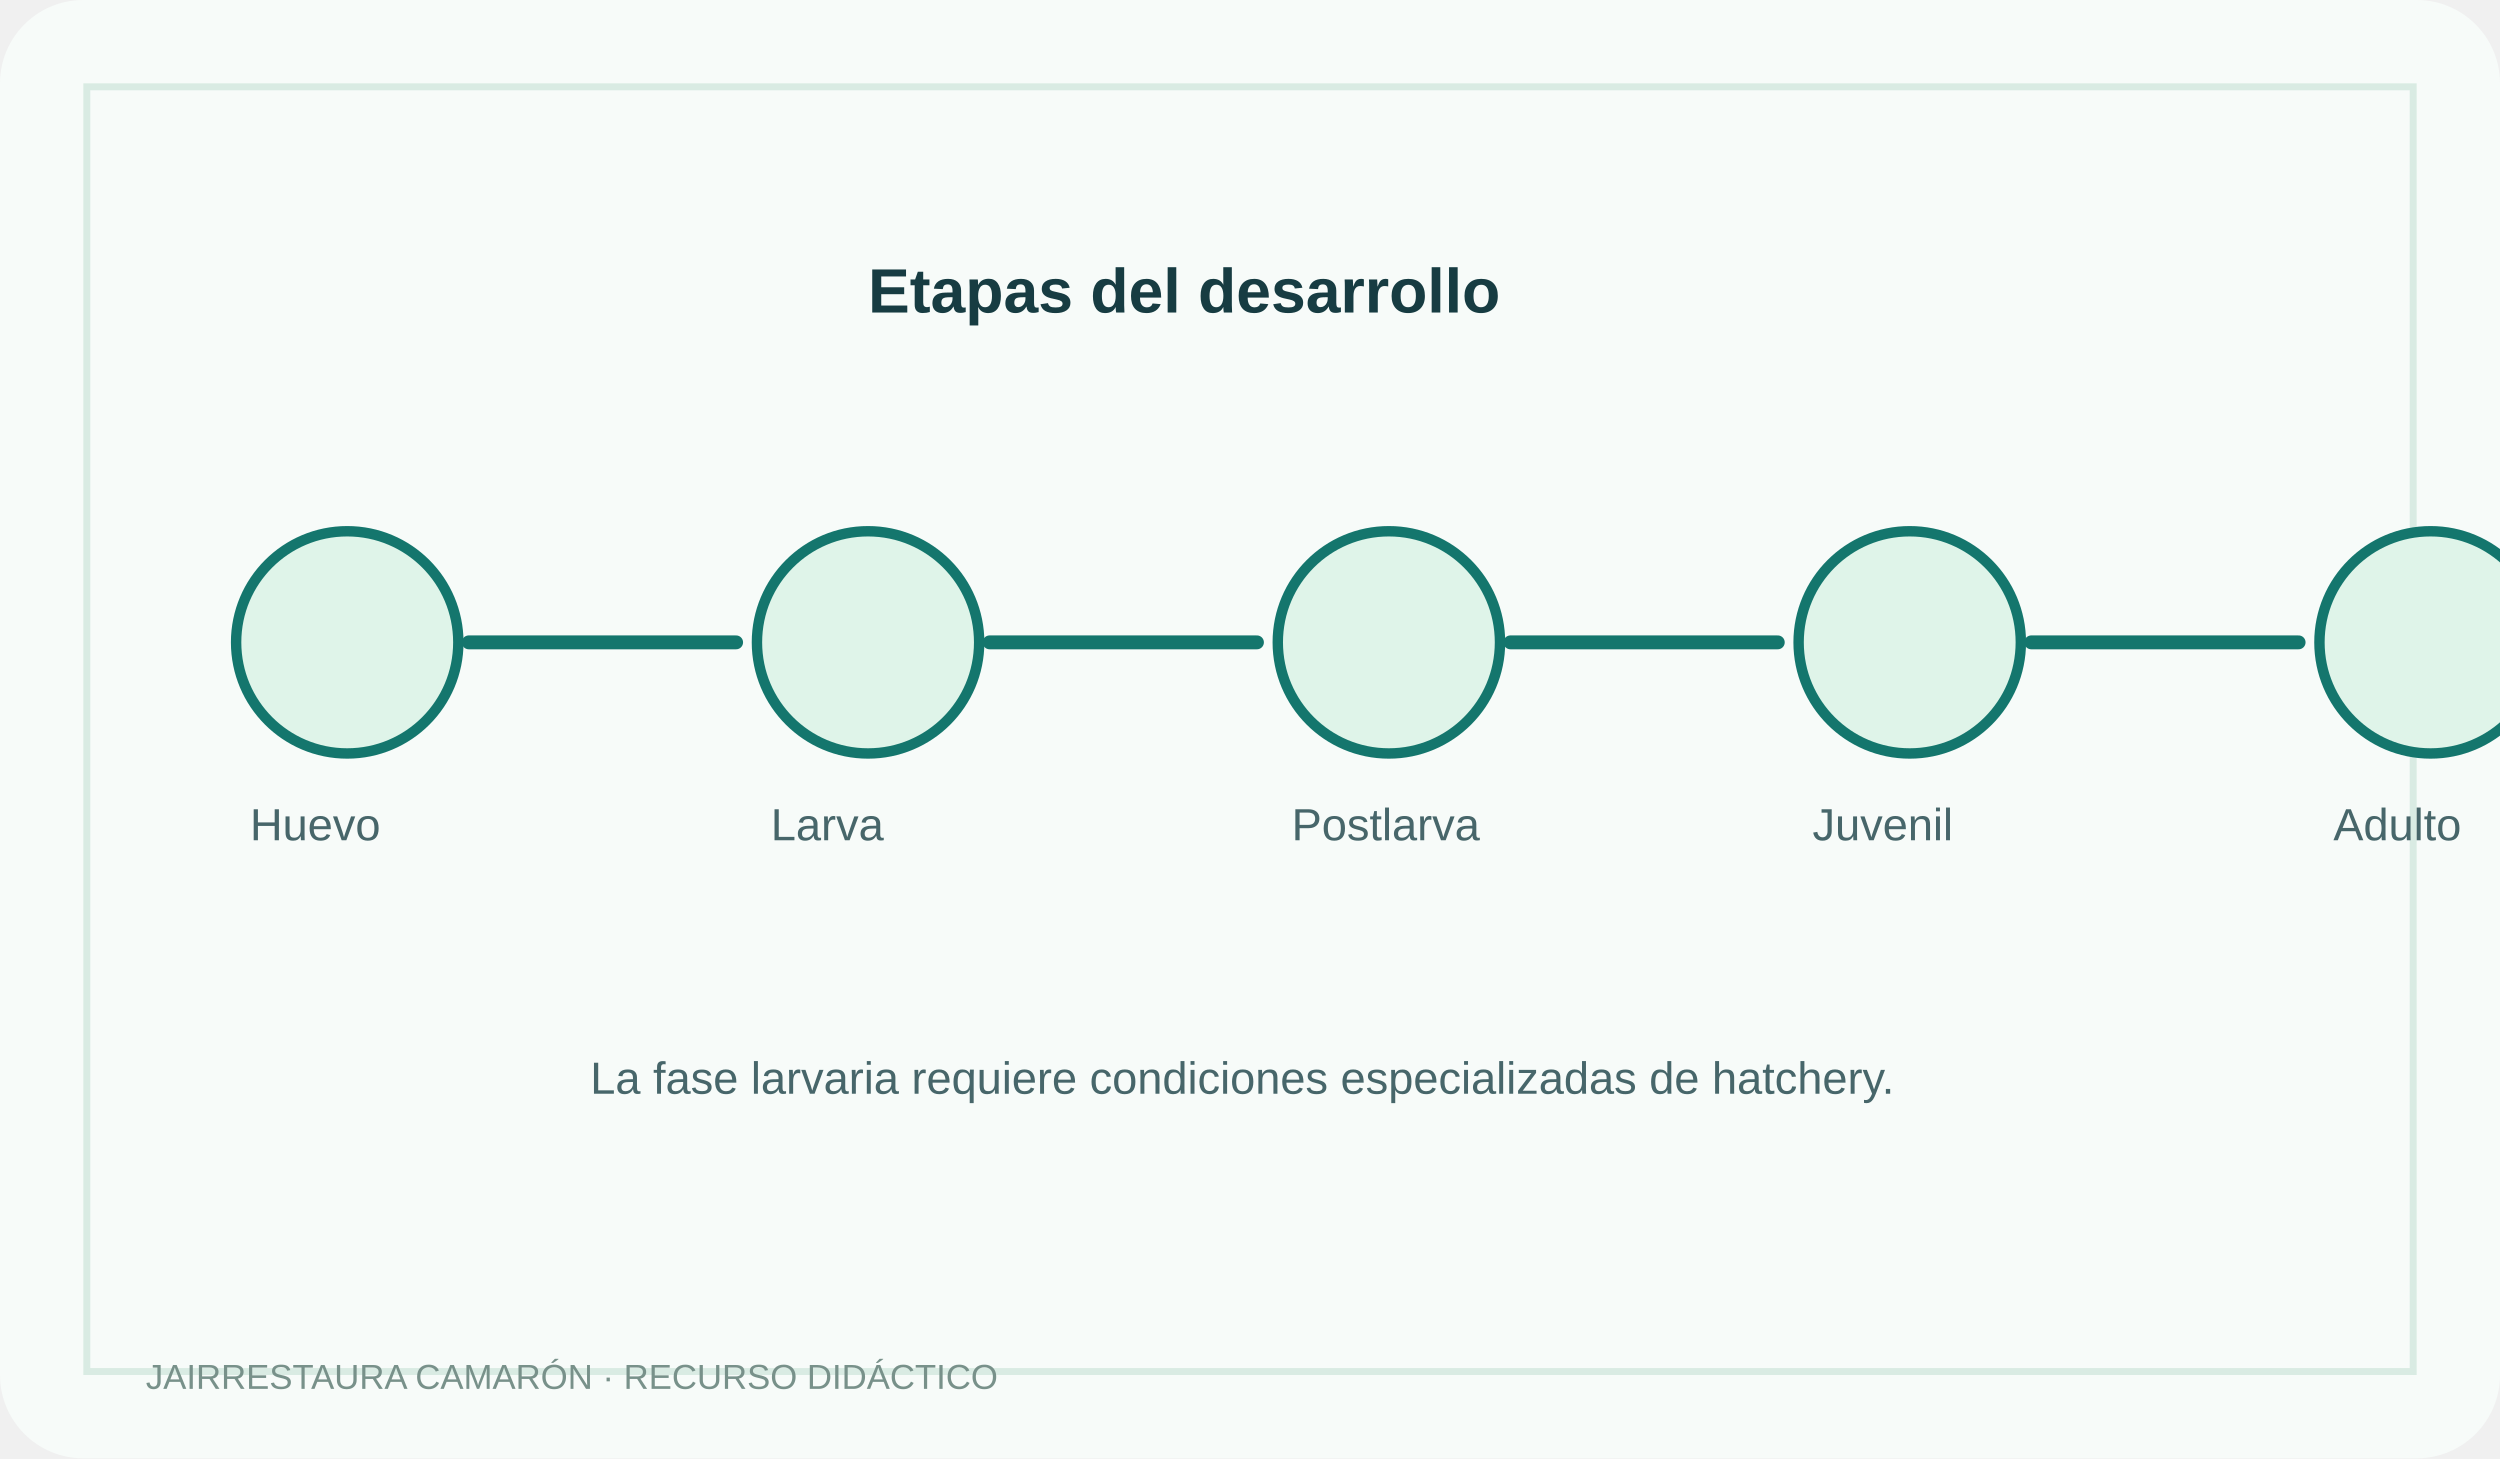
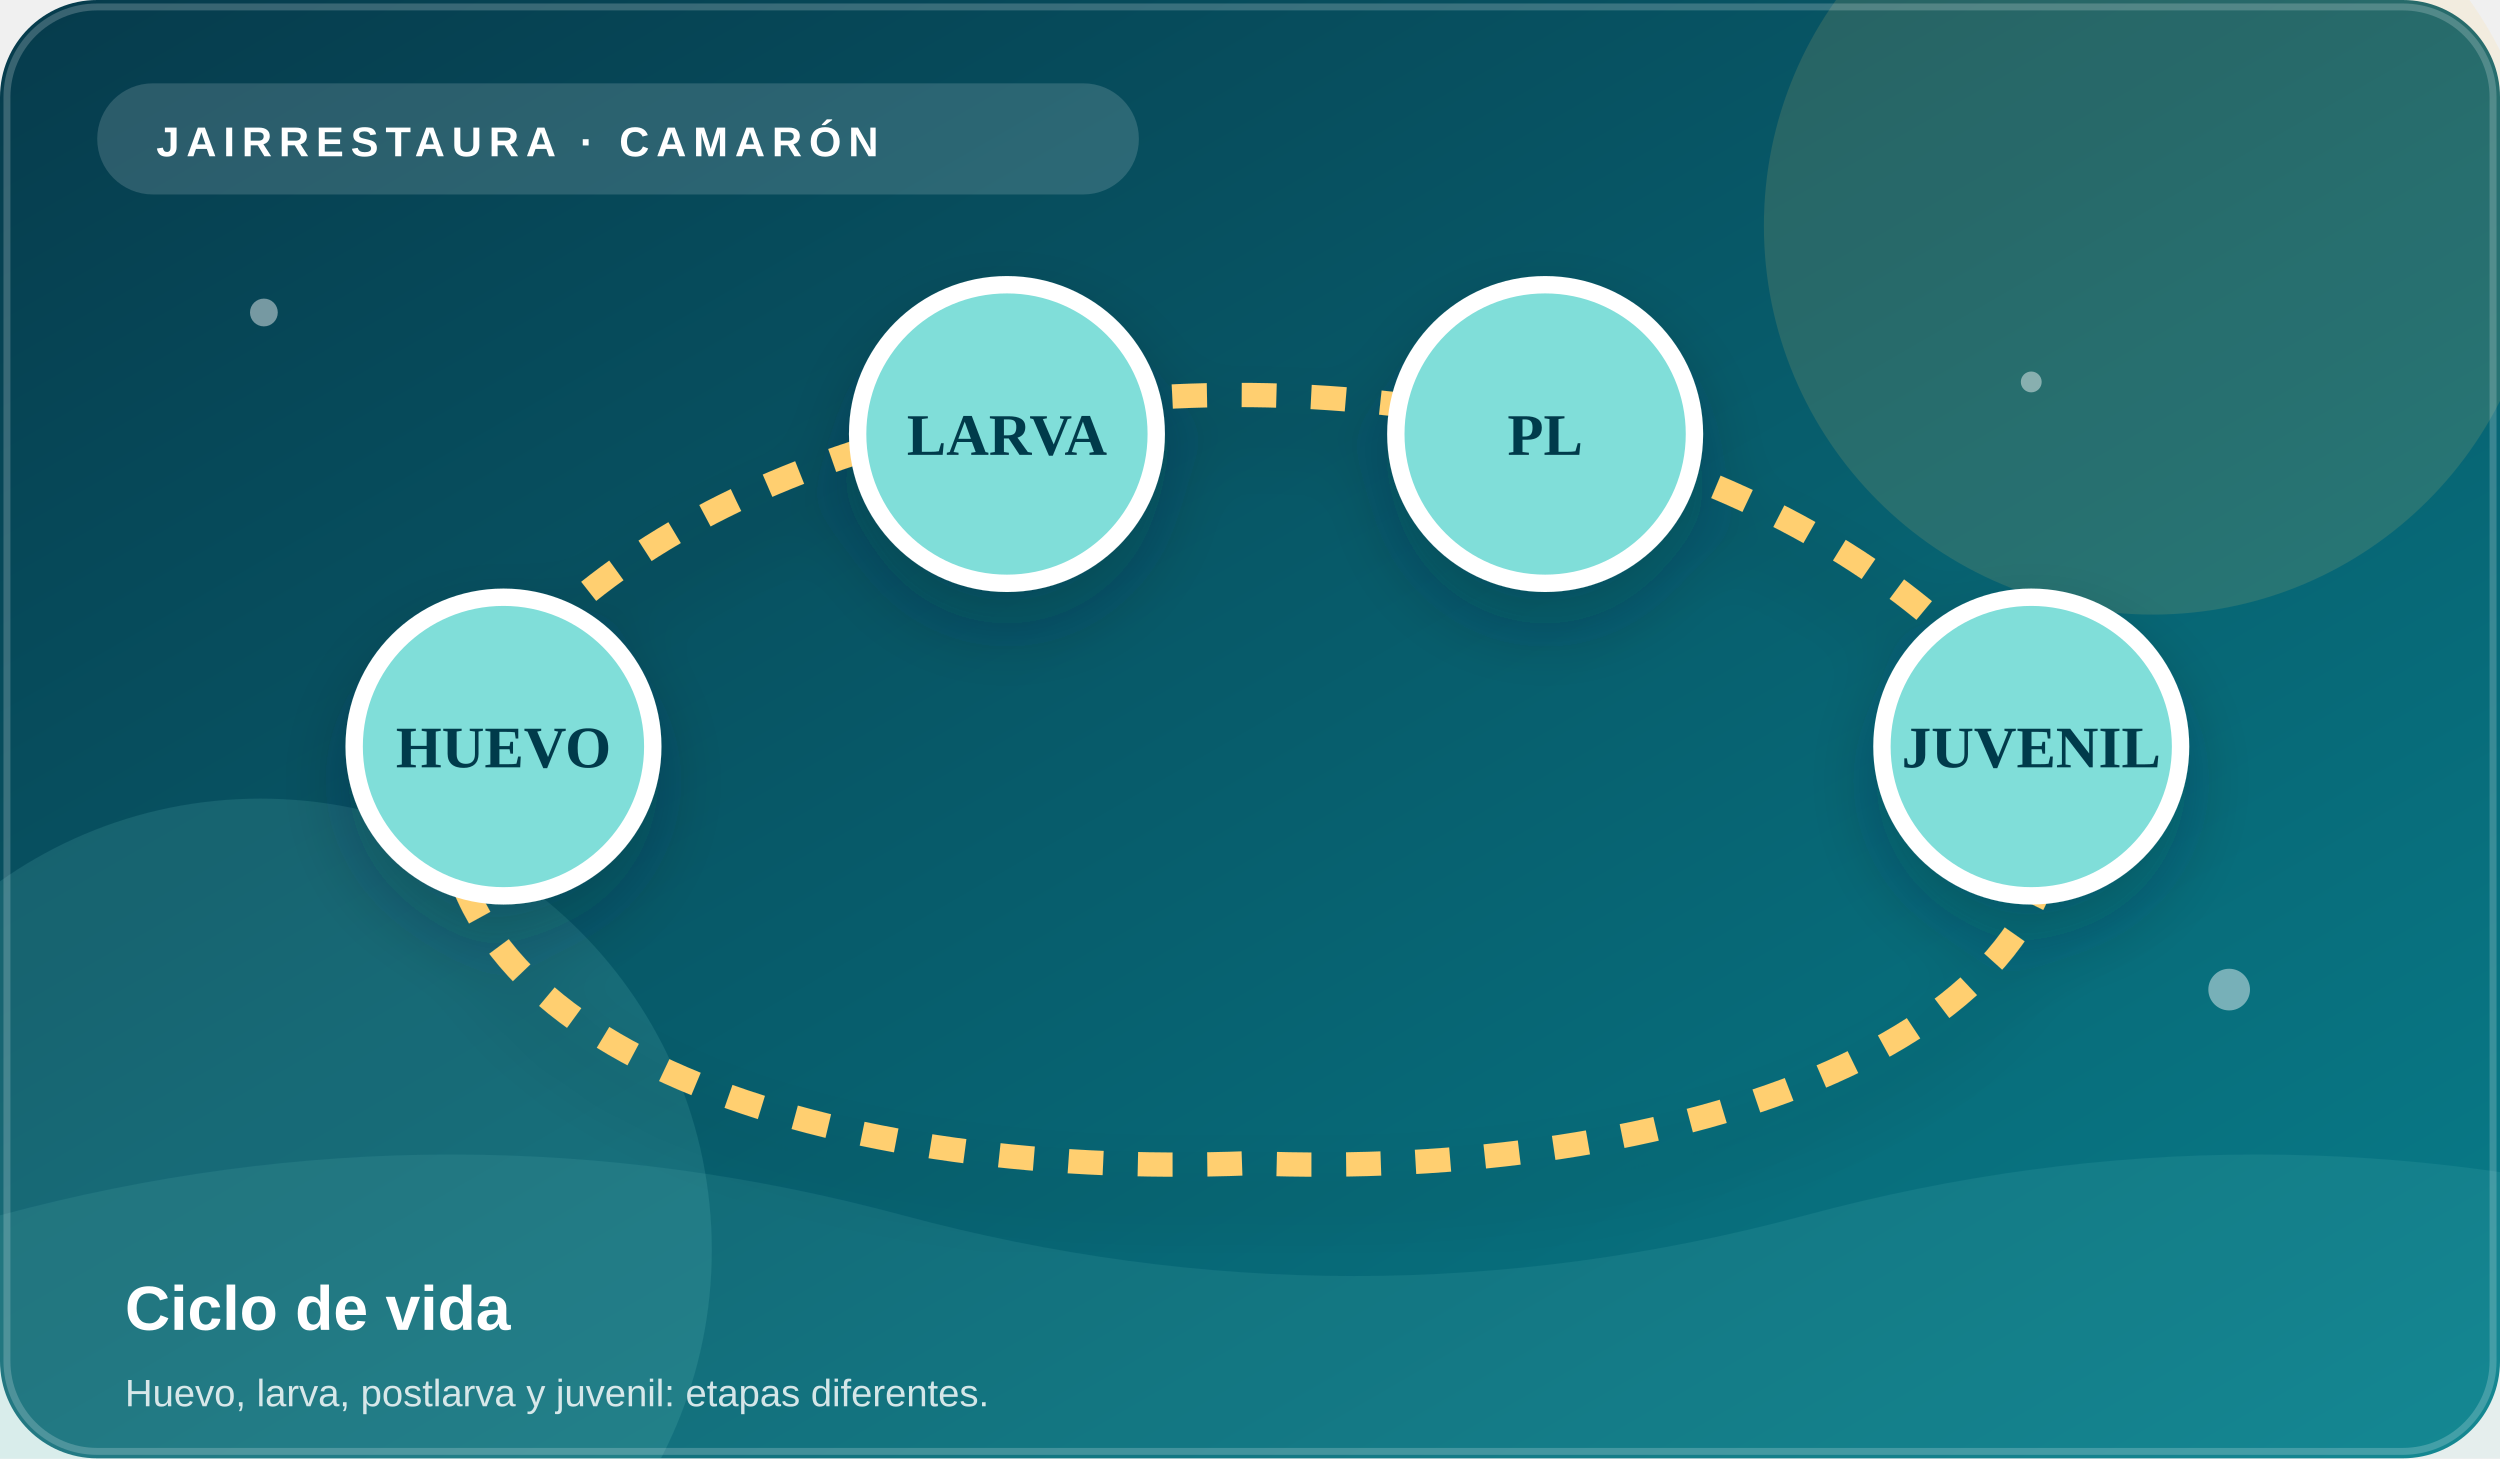
- <svg xmlns="http://www.w3.org/2000/svg" viewBox="0 0 720 420" role="img" aria-label="cycle">
-   <rect width="720" height="420" rx="24" fill="#f7fbf9" />
-   <path d="M25 25h670v370H25z" fill="none" stroke="#d9ebe3" stroke-width="2" />
-   <circle cx="100" cy="185" r="32" fill="#dff4e9" stroke="#14766d" stroke-width="3" />
-   <text x="72" y="242" font-family="Arial,sans-serif" font-size="13" fill="#47666a">Huevo</text>
-   <path d="M135 185 L212 185" stroke="#14766d" stroke-width="4" stroke-linecap="round" />
-   <circle cx="250" cy="185" r="32" fill="#dff4e9" stroke="#14766d" stroke-width="3" />
-   <text x="222" y="242" font-family="Arial,sans-serif" font-size="13" fill="#47666a">Larva</text>
-   <path d="M285 185 L362 185" stroke="#14766d" stroke-width="4" stroke-linecap="round" />
-   <circle cx="400" cy="185" r="32" fill="#dff4e9" stroke="#14766d" stroke-width="3" />
-   <text x="372" y="242" font-family="Arial,sans-serif" font-size="13" fill="#47666a">Postlarva</text>
-   <path d="M435 185 L512 185" stroke="#14766d" stroke-width="4" stroke-linecap="round" />
-   <circle cx="550" cy="185" r="32" fill="#dff4e9" stroke="#14766d" stroke-width="3" />
-   <text x="522" y="242" font-family="Arial,sans-serif" font-size="13" fill="#47666a">Juvenil</text>
-   <path d="M585 185 L662 185" stroke="#14766d" stroke-width="4" stroke-linecap="round" />
-   <circle cx="700" cy="185" r="32" fill="#dff4e9" stroke="#14766d" stroke-width="3" />
-   <text x="672" y="242" font-family="Arial,sans-serif" font-size="13" fill="#47666a">Adulto</text>
-   <text x="250" y="90" font-family="Arial,sans-serif" font-size="18" font-weight="700" fill="#173c42">Etapas del desarrollo</text>
-   <text x="170" y="315" font-family="Arial,sans-serif" font-size="13" fill="#47666a">La fase larvaria requiere condiciones especializadas de hatchery.</text>
-   <text x="42" y="400" font-family="Arial" font-size="10" fill="#78918a">JAIRRESTAURA CAMARÓN · RECURSO DIDÁCTICO</text>
+ <svg xmlns="http://www.w3.org/2000/svg" viewBox="0 0 720 420" role="img" aria-labelledby="t d">
+   <defs>
+     <linearGradient id="bg" x2="1" y2="1">
+       <stop stop-color="#063b4c" />
+       <stop offset="1" stop-color="#087e8b" />
+     </linearGradient>
+     <linearGradient id="water" x2="0" y2="1">
+       <stop stop-color="#80ded9" />
+       <stop offset="1" stop-color="#087e8b" />
+     </linearGradient>
+     <linearGradient id="gold" x2="1" y2="1">
+       <stop stop-color="#ffcf70" />
+       <stop offset="1" stop-color="#e76f51" />
+     </linearGradient>
+     <filter id="shadow">
+       <feDropShadow dx="0" dy="10" stdDeviation="10" flood-color="#032b36" flood-opacity=".24" />
+     </filter>
+   </defs>
+   <rect width="720" height="420" rx="28" fill="url(#bg)" />
+   <circle cx="620" cy="65" r="112" fill="#ffcf70" opacity=".13" />
+   <circle cx="75" cy="360" r="130" fill="#80ded9" opacity=".13" />
+   <g fill="#fff" opacity=".45">
+     <circle cx="76" cy="90" r="4">
+       <animate attributeName="cy" values="90;70;90" dur="4s" repeatCount="indefinite" />
+     </circle>
+     <circle cx="642" cy="285" r="6">
+       <animate attributeName="cy" values="285;260;285" dur="5s" repeatCount="indefinite" />
+     </circle>
+     <circle cx="585" cy="110" r="3" />
+   </g>
+   <g filter="url(#shadow)">
+     <path d="M130 215 C210 80 500 80 590 215 C610 300 480 340 360 335 C235 340 115 300 130 215Z" fill="none" stroke="#ffcf70" stroke-width="7" stroke-dasharray="10 10" />
+     <g fill="#80ded9" stroke="#fff" stroke-width="5">
+       <circle cx="145" cy="215" r="43" />
+       <circle cx="290" cy="125" r="43" />
+       <circle cx="445" cy="125" r="43" />
+       <circle cx="585" cy="215" r="43" />
+     </g>
+     <g fill="#063b4c" font-size="17" font-weight="800" text-anchor="middle">
+       <text x="145" y="221">HUEVO</text>
+       <text x="290" y="131">LARVA</text>
+       <text x="445" y="131">PL</text>
+       <text x="585" y="221">JUVENIL</text>
+     </g>
+   </g>
+   <path d="M0 350 Q130 315 260 350 T520 350 T780 350 V420 H0Z" fill="#80ded9" opacity=".10" />
+   <rect x="28" y="24" width="300" height="32" rx="16" fill="#fff" fill-opacity=".15" />
+   <text x="45" y="45" fill="#fff" font-family="Arial,sans-serif" font-size="12" font-weight="700" letter-spacing="2">JAIRRESTAURA · CAMARÓN</text>
+   <text x="36" y="383" fill="#fff" font-family="Arial,sans-serif" font-size="18" font-weight="800">Ciclo de vida</text>
+   <text x="36" y="405" fill="#fff" fill-opacity=".82" font-family="Arial,sans-serif" font-size="11">Huevo, larva, postlarva y juvenil: etapas diferentes.</text>
+   <rect x="2" y="2" width="716" height="416" rx="26" fill="none" stroke="#fff" stroke-opacity=".2" stroke-width="2" />
</svg>
